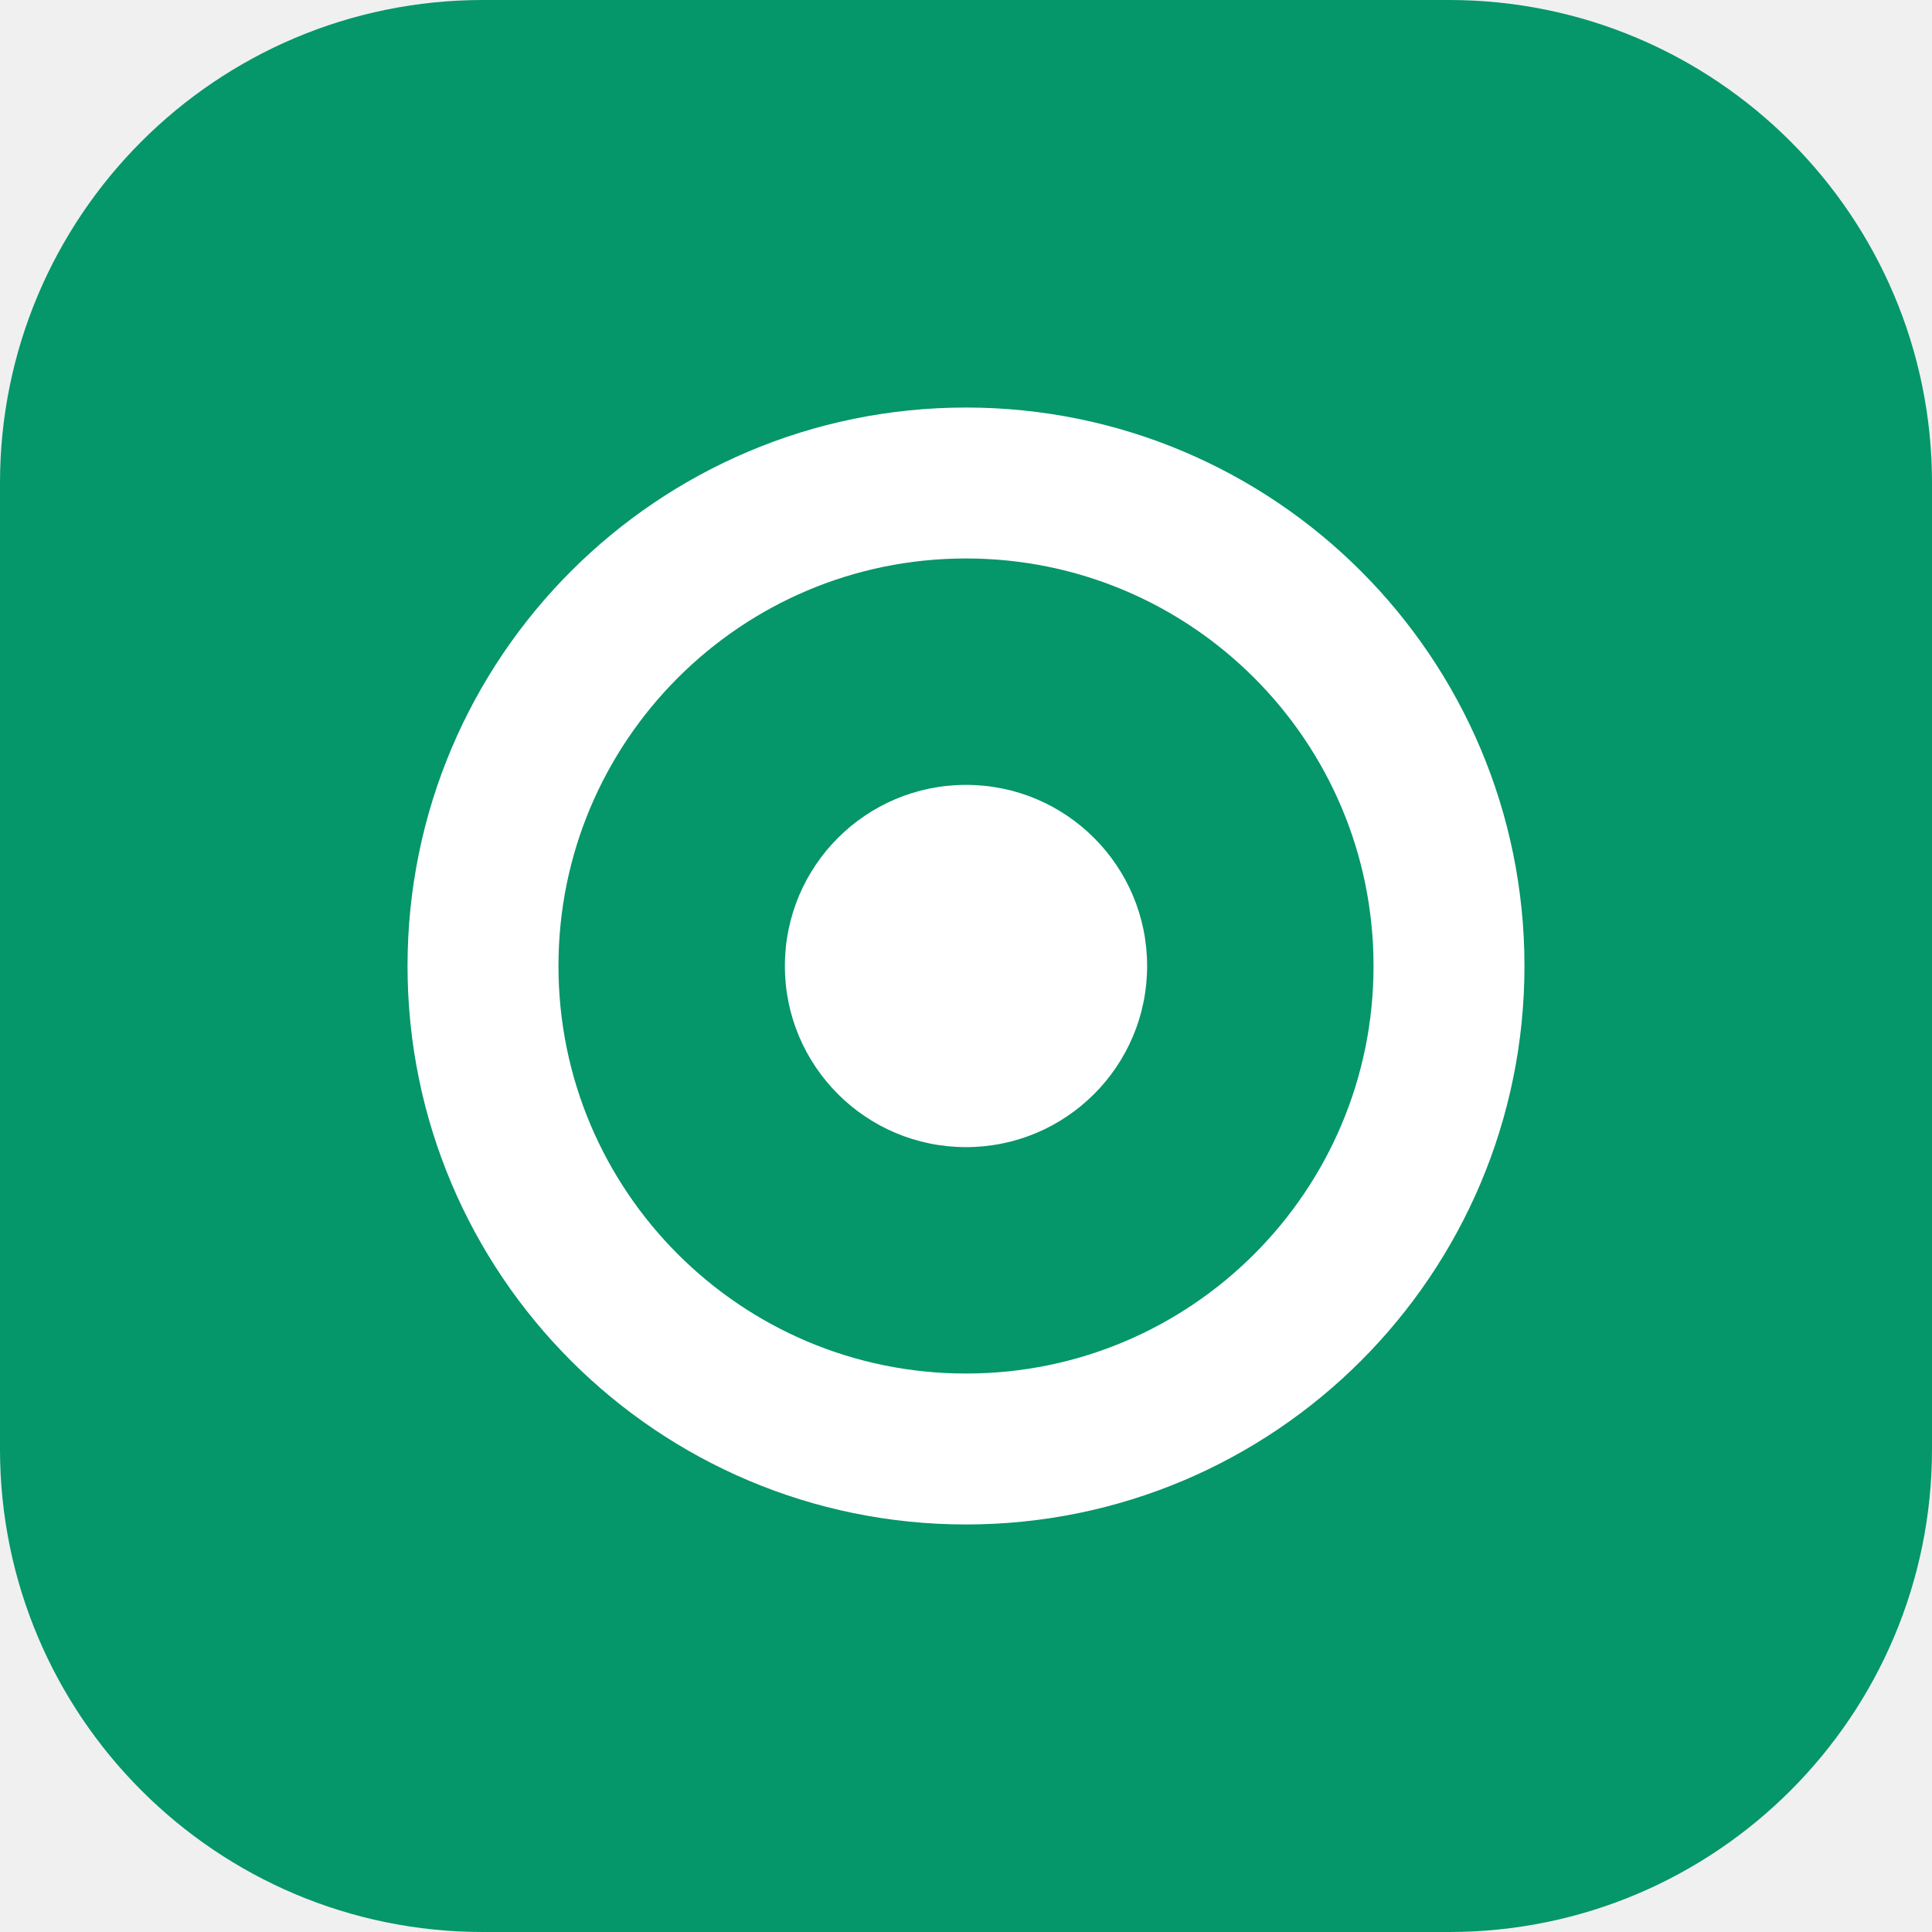
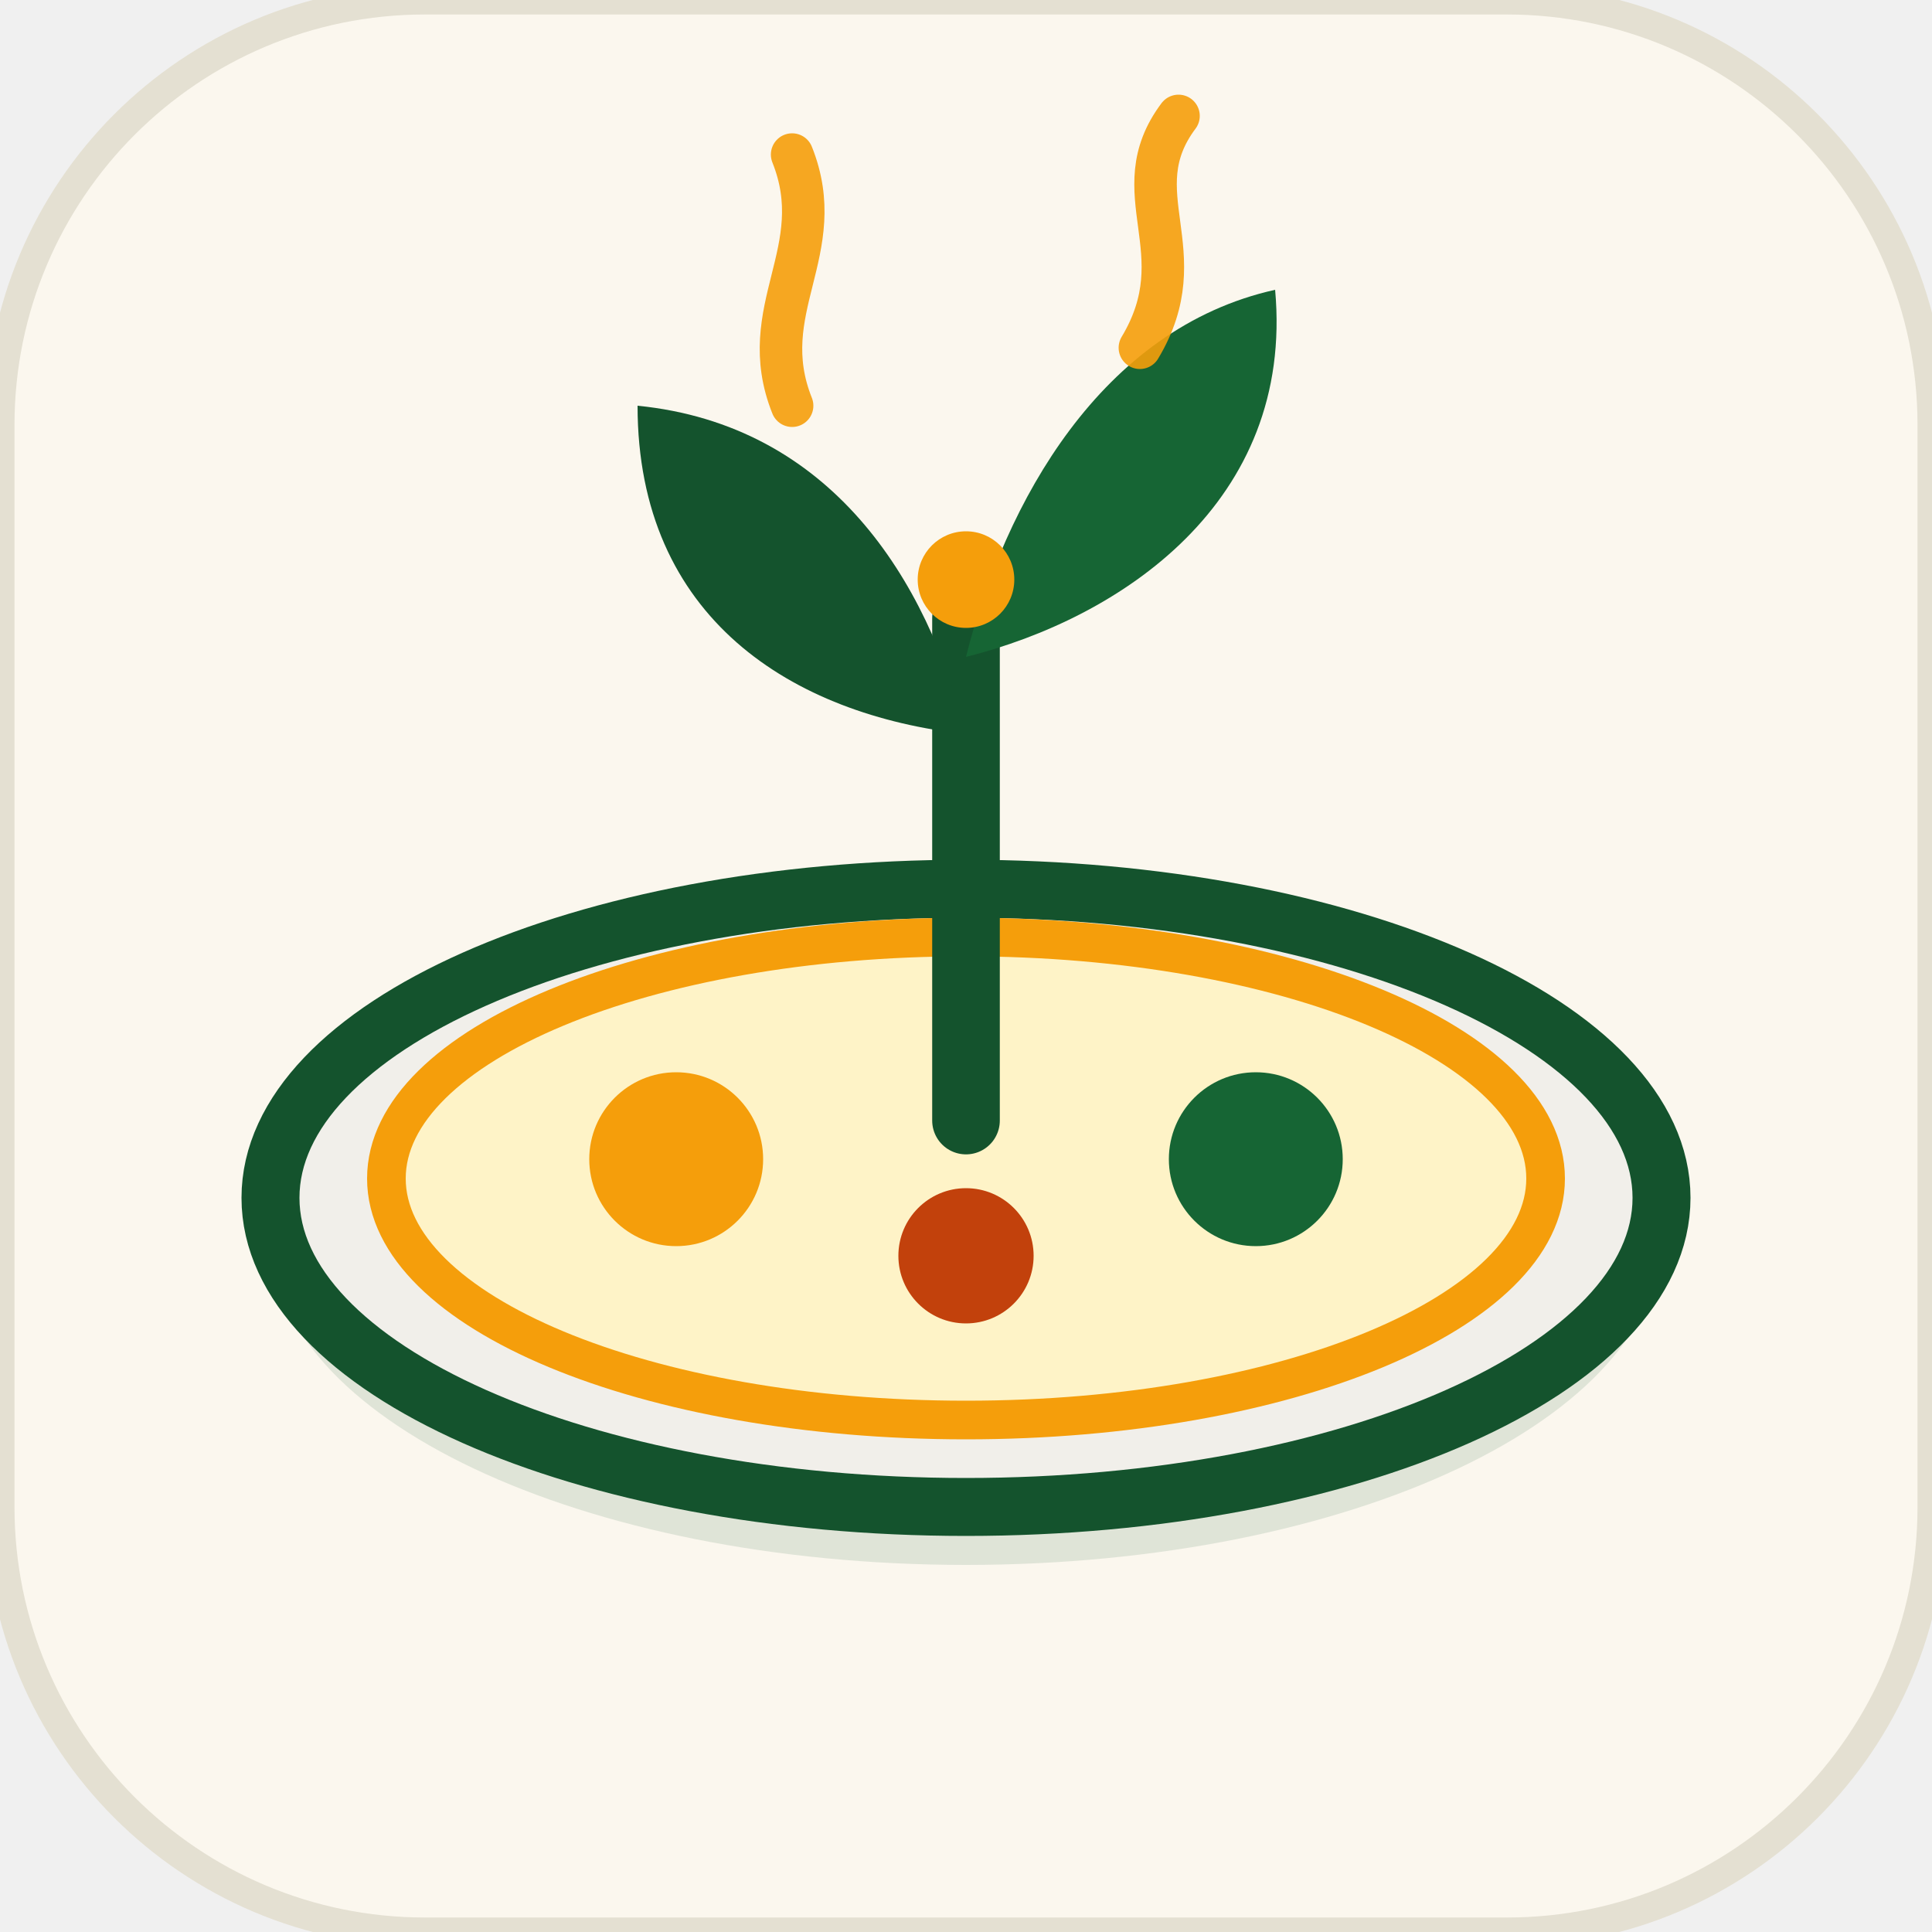
- <svg xmlns="http://www.w3.org/2000/svg" viewBox="0 0 32 32">
-   <rect width="32" height="32" rx="8" fill="#059669" />
-   <circle cx="16" cy="16" r="8" fill="none" stroke="#fff" stroke-width="2.5" />
-   <circle cx="16" cy="16" r="3" fill="#fff" />
+ <svg xmlns="http://www.w3.org/2000/svg" viewBox="0 0 100 100" width="100%" height="100%">
+   <rect width="100" height="100" rx="22" fill="#FBF7EE" stroke="#E4E0D2" stroke-width="1.5" />
+   <ellipse cx="50" cy="64" rx="36" ry="17" fill="#14532D" opacity="0.12" />
+   <ellipse cx="50" cy="62" rx="36" ry="16" fill="#F1EFEA" stroke="#14532D" stroke-width="3" />
+   <ellipse cx="50" cy="61" rx="30" ry="12.5" fill="#FEF3C7" stroke="#F59E0B" stroke-width="2" />
+   <circle cx="35" cy="60" r="4.5" fill="#F59E0B" />
+   <circle cx="65" cy="60" r="4.5" fill="#166534" />
+   <circle cx="50" cy="65" r="3.5" fill="#C2410C" />
+   <path d="M 50 58 C 50 49, 50 40, 50 32" stroke="#14532D" stroke-width="3.5" stroke-linecap="round" fill="none" />
+   <path d="M 50 38 C 41 37, 33 32, 33 21 C 43 22, 48 30, 50 38 Z" fill="#14532D" />
+   <path d="M 50 34 C 58 32, 67 26, 66 15 C 57 17, 52 26, 50 34 Z" fill="#166534" />
+   <circle cx="50" cy="30" r="2.5" fill="#F59E0B" />
+   <path d="M 41 21 C 39 16, 43 13, 41 8" stroke="#F59E0B" stroke-width="2.2" stroke-linecap="round" fill="none" opacity="0.9" />
+   <path d="M 59 18 C 62 13, 58 10, 61 6" stroke="#F59E0B" stroke-width="2.2" stroke-linecap="round" fill="none" opacity="0.9" />
</svg>
